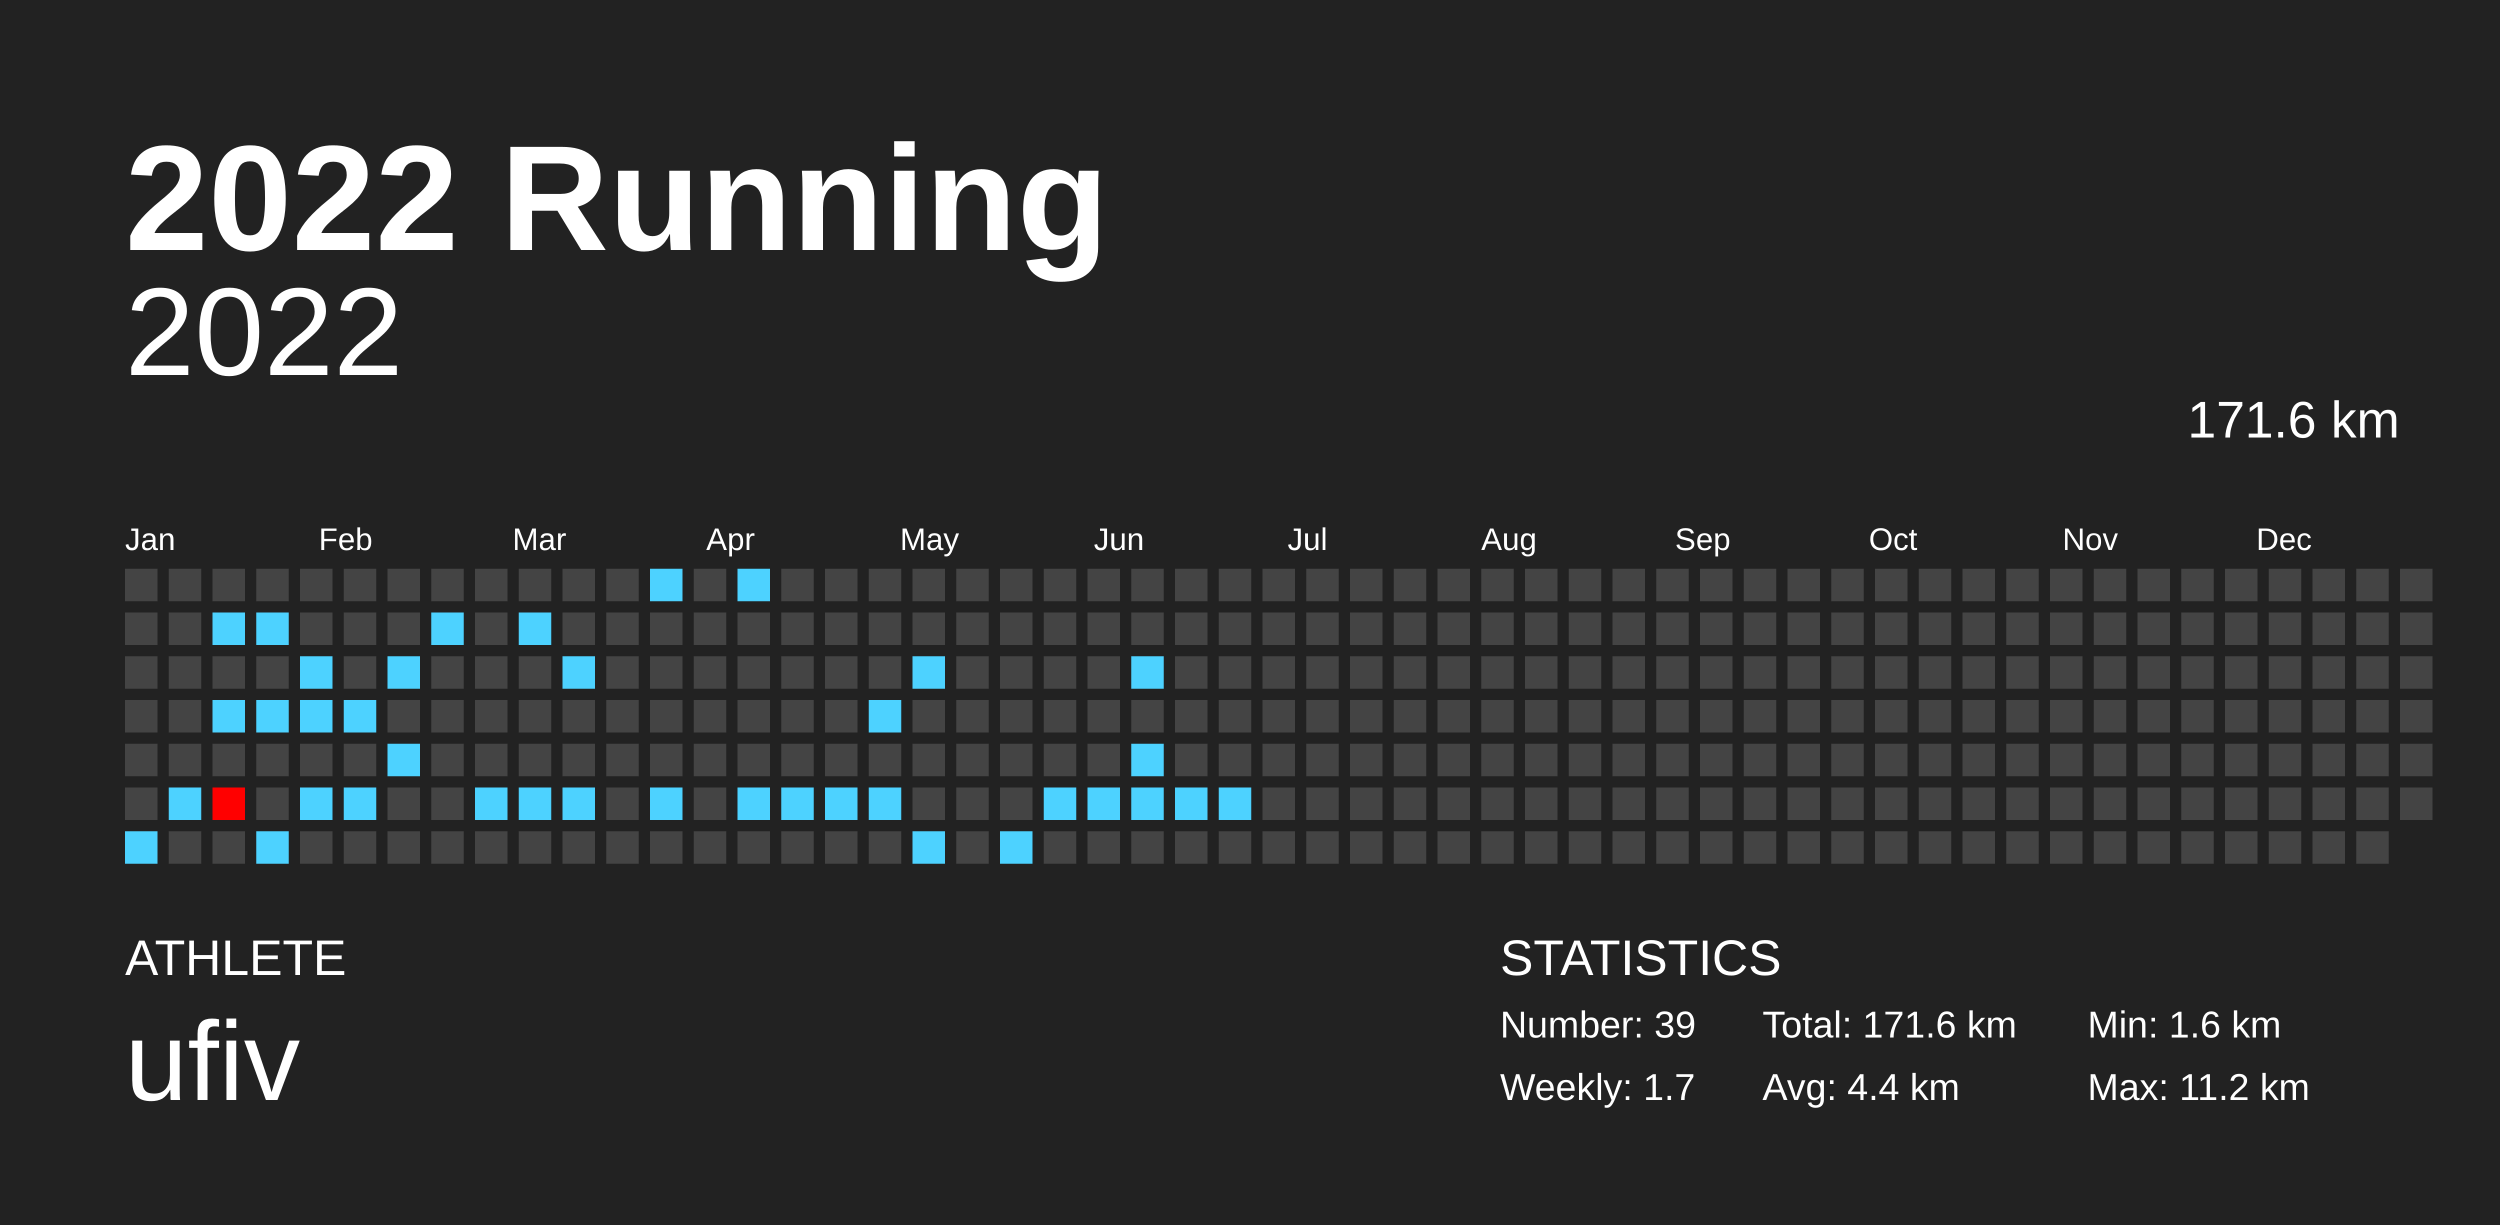
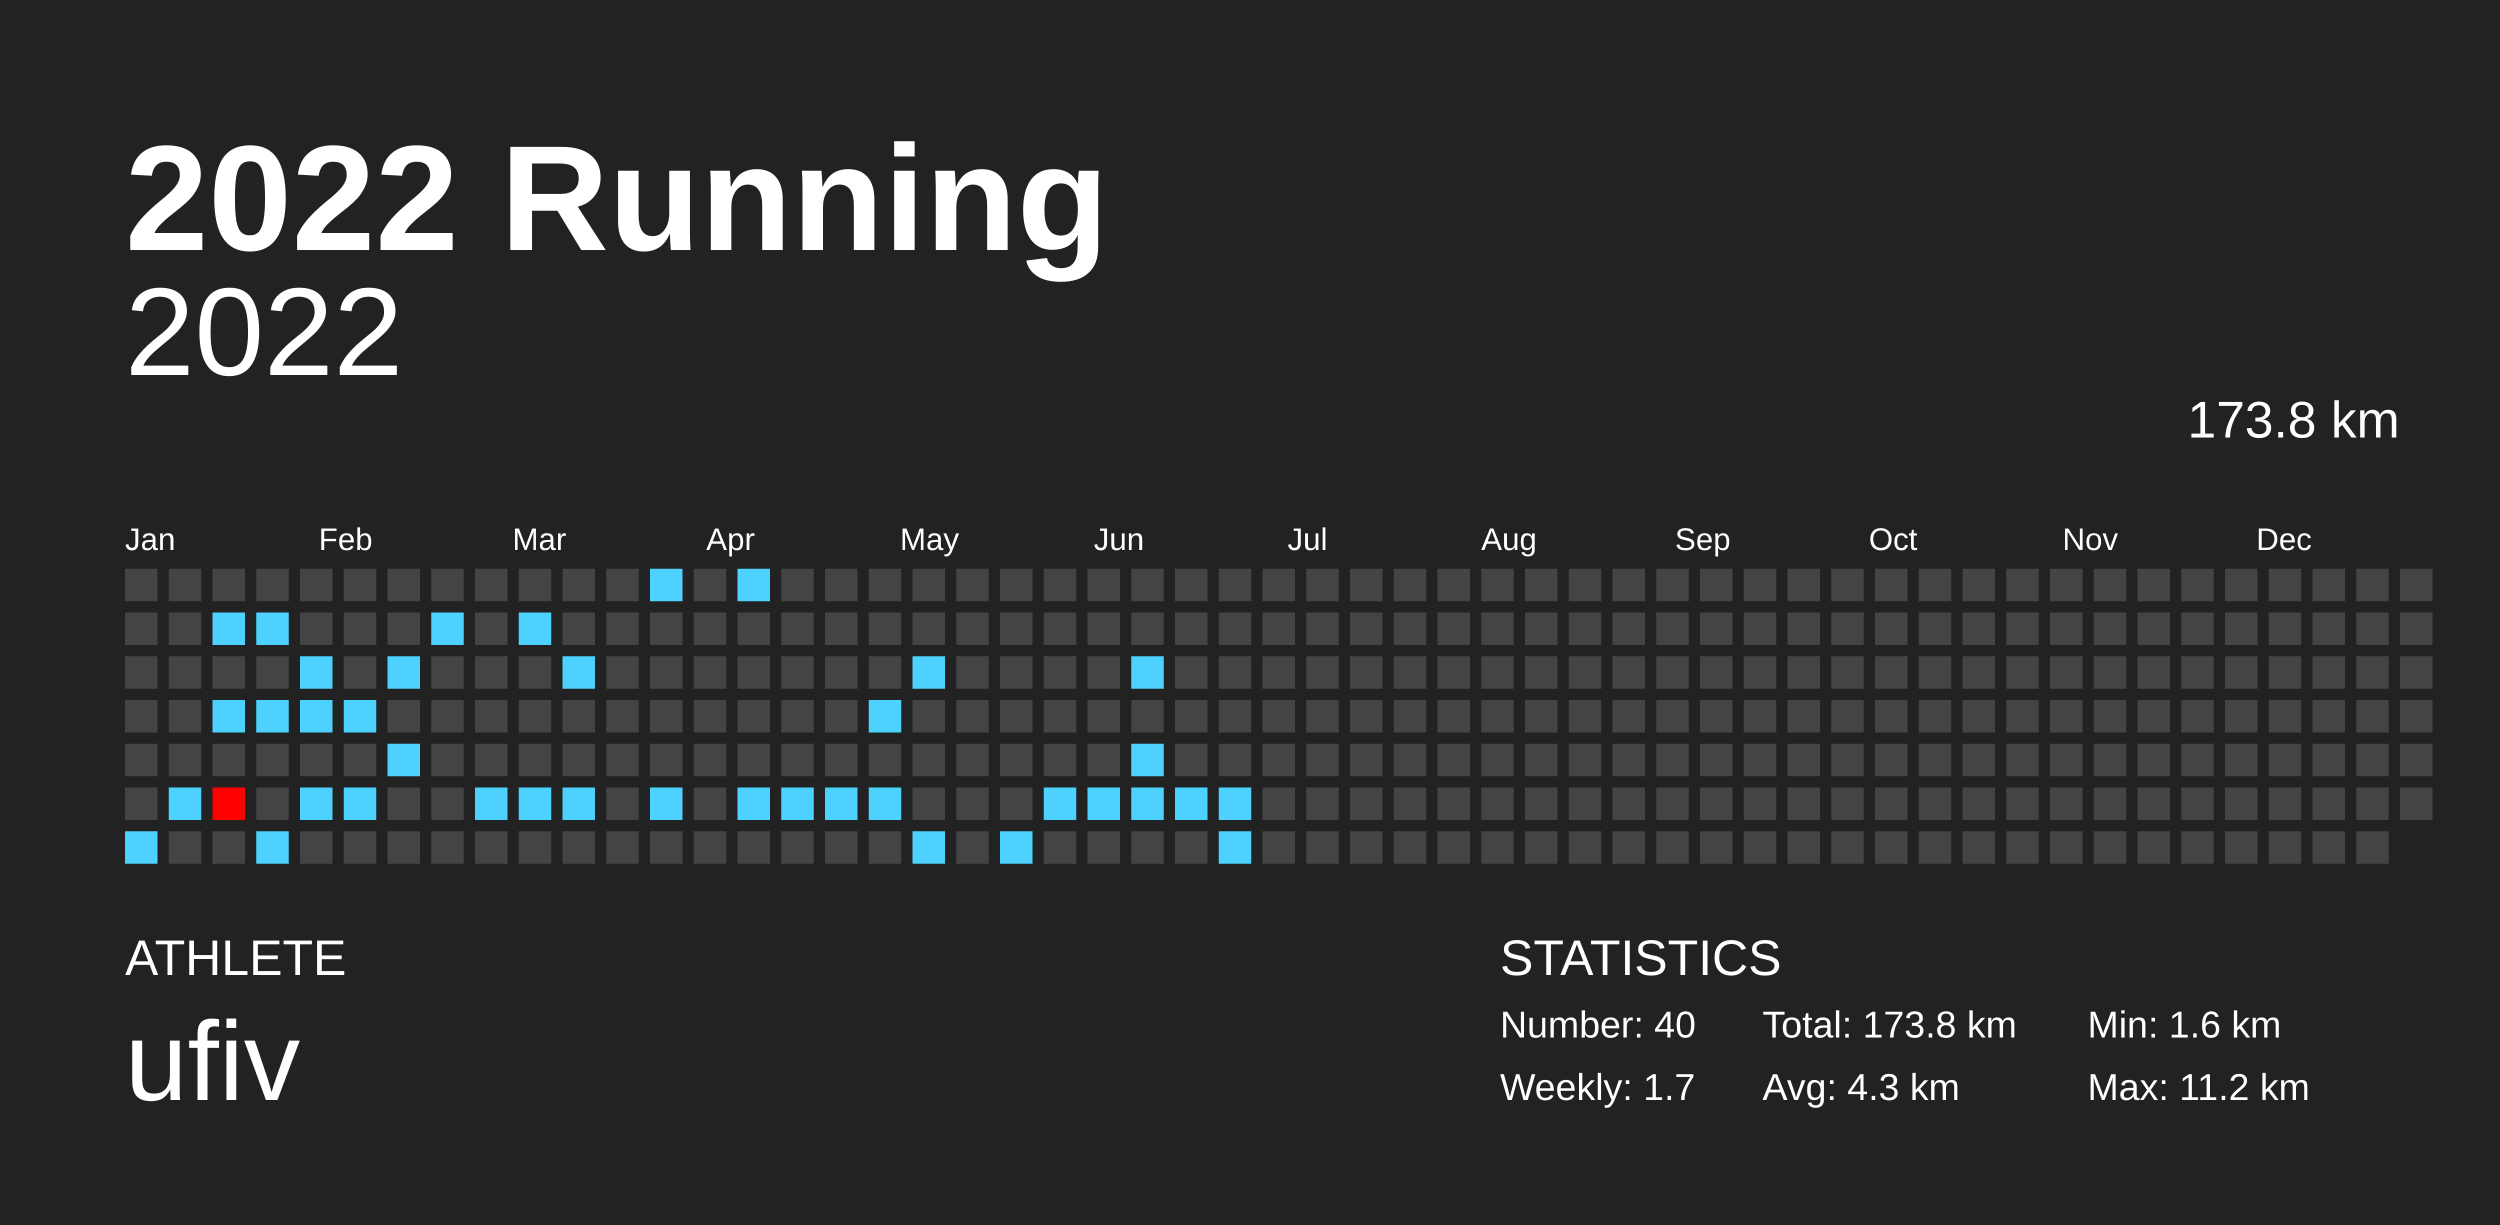
<svg xmlns="http://www.w3.org/2000/svg" baseProfile="full" height="98mm" version="1.1" viewBox="0,0,200,98" width="200mm">
  <defs />
  <rect fill="#222222" height="98" width="200" x="0" y="0" />
  <text fill="#FFFFFF" style="font-size:12px; font-family:Arial; font-weight:bold;" x="10" y="20">2022 Running</text>
  <text fill="#FFFFFF" style="font-size:4px; font-family:Arial" x="10" y="78">ATHLETE</text>
  <text fill="#FFFFFF" style="font-size:9px; font-family:Arial" x="10" y="88">ufiv</text>
  <text fill="#FFFFFF" style="font-size:4px; font-family:Arial" x="120" y="78">STATISTICS</text>
-   <text fill="#FFFFFF" style="font-size:3px; font-family:Arial" x="120" y="83">Number: 39</text>
+   <text fill="#FFFFFF" style="font-size:3px; font-family:Arial" x="120" y="83">Number: 40</text>
  <text fill="#FFFFFF" style="font-size:3px; font-family:Arial" x="120" y="88">Weekly: 1.7</text>
-   <text fill="#FFFFFF" style="font-size:3px; font-family:Arial" x="141" y="83">Total: 171.6 km</text>
-   <text fill="#FFFFFF" style="font-size:3px; font-family:Arial" x="141" y="88">Avg: 4.4 km</text>
+   <text fill="#FFFFFF" style="font-size:3px; font-family:Arial" x="141" y="83">Total: 173.8 km</text>
+   <text fill="#FFFFFF" style="font-size:3px; font-family:Arial" x="141" y="88">Avg: 4.3 km</text>
  <text fill="#FFFFFF" style="font-size:3px; font-family:Arial" x="167" y="83">Min: 1.6 km</text>
  <text fill="#FFFFFF" style="font-size:3px; font-family:Arial" x="167" y="88">Max: 11.2 km</text>
  <text alignment-baseline="hanging" fill="#FFFFFF" style="font-size:10.0px; font-family:Arial;" x="10" y="30">2022</text>
-   <text alignment-baseline="hanging" fill="#FFFFFF" style="font-size:4.125px; font-family:Arial;" x="175" y="35">171.6 km</text>
+   <text alignment-baseline="hanging" fill="#FFFFFF" style="font-size:4.125px; font-family:Arial;" x="175" y="35">173.8 km</text>
  <text fill="#FFFFFF" style="font-size:2.5px; font-family:Arial" x="10.0" y="44">Jan</text>
  <text fill="#FFFFFF" style="font-size:2.5px; font-family:Arial" x="25.5" y="44">Feb</text>
  <text fill="#FFFFFF" style="font-size:2.5px; font-family:Arial" x="41.0" y="44">Mar</text>
  <text fill="#FFFFFF" style="font-size:2.5px; font-family:Arial" x="56.5" y="44">Apr</text>
  <text fill="#FFFFFF" style="font-size:2.5px; font-family:Arial" x="72.0" y="44">May</text>
  <text fill="#FFFFFF" style="font-size:2.5px; font-family:Arial" x="87.5" y="44">Jun</text>
  <text fill="#FFFFFF" style="font-size:2.5px; font-family:Arial" x="103.0" y="44">Jul</text>
  <text fill="#FFFFFF" style="font-size:2.5px; font-family:Arial" x="118.5" y="44">Aug</text>
  <text fill="#FFFFFF" style="font-size:2.5px; font-family:Arial" x="134.0" y="44">Sep</text>
  <text fill="#FFFFFF" style="font-size:2.5px; font-family:Arial" x="149.5" y="44">Oct</text>
  <text fill="#FFFFFF" style="font-size:2.5px; font-family:Arial" x="165.0" y="44">Nov</text>
  <text fill="#FFFFFF" style="font-size:2.5px; font-family:Arial" x="180.5" y="44">Dec</text>
  <rect fill="#444444" height="2.6" width="2.6" x="10.0" y="45.5" />
  <rect fill="#444444" height="2.6" width="2.6" x="10.0" y="49.0" />
  <rect fill="#444444" height="2.6" width="2.6" x="10.0" y="52.5" />
  <rect fill="#444444" height="2.6" width="2.6" x="10.0" y="56.0" />
  <rect fill="#444444" height="2.6" width="2.6" x="10.0" y="59.5" />
  <rect fill="#444444" height="2.6" width="2.6" x="10.0" y="63.0" />
  <rect fill="#4dd2ff" height="2.6" width="2.6" x="10.0" y="66.5" />
  <rect fill="#444444" height="2.6" width="2.6" x="13.5" y="45.5" />
  <rect fill="#444444" height="2.6" width="2.6" x="13.5" y="49.0" />
  <rect fill="#444444" height="2.6" width="2.6" x="13.5" y="52.5" />
  <rect fill="#444444" height="2.6" width="2.6" x="13.5" y="56.0" />
  <rect fill="#444444" height="2.6" width="2.6" x="13.5" y="59.5" />
  <rect fill="#4dd2ff" height="2.6" width="2.6" x="13.5" y="63.0" />
  <rect fill="#444444" height="2.6" width="2.6" x="13.5" y="66.5" />
  <rect fill="#444444" height="2.6" width="2.6" x="17.0" y="45.5" />
  <rect fill="#4dd2ff" height="2.6" width="2.6" x="17.0" y="49.0" />
  <rect fill="#444444" height="2.6" width="2.6" x="17.0" y="52.5" />
  <rect fill="#4dd2ff" height="2.6" width="2.6" x="17.0" y="56.0" />
  <rect fill="#444444" height="2.6" width="2.6" x="17.0" y="59.5" />
  <rect fill="#ff0000" height="2.6" width="2.6" x="17.0" y="63.0" />
  <rect fill="#444444" height="2.6" width="2.6" x="17.0" y="66.5" />
  <rect fill="#444444" height="2.6" width="2.6" x="20.5" y="45.5" />
  <rect fill="#4dd2ff" height="2.6" width="2.6" x="20.5" y="49.0" />
  <rect fill="#444444" height="2.6" width="2.6" x="20.5" y="52.5" />
  <rect fill="#4dd2ff" height="2.6" width="2.6" x="20.5" y="56.0" />
  <rect fill="#444444" height="2.6" width="2.6" x="20.5" y="59.5" />
  <rect fill="#444444" height="2.6" width="2.6" x="20.5" y="63.0" />
  <rect fill="#4dd2ff" height="2.6" width="2.6" x="20.5" y="66.5" />
  <rect fill="#444444" height="2.6" width="2.6" x="24.0" y="45.5" />
  <rect fill="#444444" height="2.6" width="2.6" x="24.0" y="49.0" />
  <rect fill="#4dd2ff" height="2.6" width="2.6" x="24.0" y="52.5" />
  <rect fill="#4dd2ff" height="2.6" width="2.6" x="24.0" y="56.0" />
  <rect fill="#444444" height="2.6" width="2.6" x="24.0" y="59.5" />
  <rect fill="#4dd2ff" height="2.6" width="2.6" x="24.0" y="63.0" />
  <rect fill="#444444" height="2.6" width="2.6" x="24.0" y="66.5" />
  <rect fill="#444444" height="2.6" width="2.6" x="27.5" y="45.5" />
  <rect fill="#444444" height="2.6" width="2.6" x="27.5" y="49.0" />
  <rect fill="#444444" height="2.6" width="2.6" x="27.5" y="52.5" />
  <rect fill="#4dd2ff" height="2.6" width="2.6" x="27.5" y="56.0" />
  <rect fill="#444444" height="2.6" width="2.6" x="27.5" y="59.5" />
  <rect fill="#4dd2ff" height="2.6" width="2.6" x="27.5" y="63.0" />
  <rect fill="#444444" height="2.6" width="2.6" x="27.5" y="66.5" />
  <rect fill="#444444" height="2.6" width="2.6" x="31.0" y="45.5" />
  <rect fill="#444444" height="2.6" width="2.6" x="31.0" y="49.0" />
  <rect fill="#4dd2ff" height="2.6" width="2.6" x="31.0" y="52.5" />
  <rect fill="#444444" height="2.6" width="2.6" x="31.0" y="56.0" />
  <rect fill="#4dd2ff" height="2.6" width="2.6" x="31.0" y="59.5" />
  <rect fill="#444444" height="2.6" width="2.6" x="31.0" y="63.0" />
  <rect fill="#444444" height="2.6" width="2.6" x="31.0" y="66.5" />
  <rect fill="#444444" height="2.6" width="2.6" x="34.5" y="45.5" />
  <rect fill="#4dd2ff" height="2.6" width="2.6" x="34.5" y="49.0" />
  <rect fill="#444444" height="2.6" width="2.6" x="34.5" y="52.5" />
  <rect fill="#444444" height="2.6" width="2.6" x="34.5" y="56.0" />
  <rect fill="#444444" height="2.6" width="2.6" x="34.5" y="59.5" />
  <rect fill="#444444" height="2.6" width="2.6" x="34.5" y="63.0" />
  <rect fill="#444444" height="2.6" width="2.6" x="34.5" y="66.5" />
  <rect fill="#444444" height="2.6" width="2.6" x="38.0" y="45.5" />
  <rect fill="#444444" height="2.6" width="2.6" x="38.0" y="49.0" />
  <rect fill="#444444" height="2.6" width="2.6" x="38.0" y="52.5" />
  <rect fill="#444444" height="2.6" width="2.6" x="38.0" y="56.0" />
  <rect fill="#444444" height="2.6" width="2.6" x="38.0" y="59.5" />
  <rect fill="#4dd2ff" height="2.6" width="2.6" x="38.0" y="63.0" />
  <rect fill="#444444" height="2.6" width="2.6" x="38.0" y="66.5" />
  <rect fill="#444444" height="2.6" width="2.6" x="41.5" y="45.5" />
  <rect fill="#4dd2ff" height="2.6" width="2.6" x="41.5" y="49.0" />
  <rect fill="#444444" height="2.6" width="2.6" x="41.5" y="52.5" />
  <rect fill="#444444" height="2.6" width="2.6" x="41.5" y="56.0" />
  <rect fill="#444444" height="2.6" width="2.6" x="41.5" y="59.5" />
  <rect fill="#4dd2ff" height="2.6" width="2.6" x="41.5" y="63.0" />
  <rect fill="#444444" height="2.6" width="2.6" x="41.5" y="66.5" />
  <rect fill="#444444" height="2.6" width="2.6" x="45.0" y="45.5" />
  <rect fill="#444444" height="2.6" width="2.6" x="45.0" y="49.0" />
  <rect fill="#4dd2ff" height="2.6" width="2.6" x="45.0" y="52.5" />
  <rect fill="#444444" height="2.6" width="2.6" x="45.0" y="56.0" />
  <rect fill="#444444" height="2.6" width="2.6" x="45.0" y="59.5" />
  <rect fill="#4dd2ff" height="2.6" width="2.6" x="45.0" y="63.0" />
  <rect fill="#444444" height="2.6" width="2.6" x="45.0" y="66.5" />
  <rect fill="#444444" height="2.6" width="2.6" x="48.5" y="45.5" />
  <rect fill="#444444" height="2.6" width="2.6" x="48.5" y="49.0" />
  <rect fill="#444444" height="2.6" width="2.6" x="48.5" y="52.5" />
  <rect fill="#444444" height="2.6" width="2.6" x="48.5" y="56.0" />
  <rect fill="#444444" height="2.6" width="2.6" x="48.5" y="59.5" />
  <rect fill="#444444" height="2.6" width="2.6" x="48.5" y="63.0" />
  <rect fill="#444444" height="2.6" width="2.6" x="48.5" y="66.5" />
  <rect fill="#4dd2ff" height="2.6" width="2.6" x="52.0" y="45.5" />
  <rect fill="#444444" height="2.6" width="2.6" x="52.0" y="49.0" />
  <rect fill="#444444" height="2.6" width="2.6" x="52.0" y="52.5" />
  <rect fill="#444444" height="2.6" width="2.6" x="52.0" y="56.0" />
  <rect fill="#444444" height="2.6" width="2.6" x="52.0" y="59.5" />
  <rect fill="#4dd2ff" height="2.6" width="2.6" x="52.0" y="63.0" />
  <rect fill="#444444" height="2.6" width="2.6" x="52.0" y="66.5" />
  <rect fill="#444444" height="2.6" width="2.6" x="55.5" y="45.5" />
  <rect fill="#444444" height="2.6" width="2.6" x="55.5" y="49.0" />
  <rect fill="#444444" height="2.6" width="2.6" x="55.5" y="52.5" />
  <rect fill="#444444" height="2.6" width="2.6" x="55.5" y="56.0" />
  <rect fill="#444444" height="2.6" width="2.6" x="55.5" y="59.5" />
  <rect fill="#444444" height="2.6" width="2.6" x="55.5" y="63.0" />
  <rect fill="#444444" height="2.6" width="2.6" x="55.5" y="66.5" />
  <rect fill="#4dd2ff" height="2.6" width="2.6" x="59.0" y="45.5" />
  <rect fill="#444444" height="2.6" width="2.6" x="59.0" y="49.0" />
  <rect fill="#444444" height="2.6" width="2.6" x="59.0" y="52.5" />
  <rect fill="#444444" height="2.6" width="2.6" x="59.0" y="56.0" />
  <rect fill="#444444" height="2.6" width="2.6" x="59.0" y="59.5" />
  <rect fill="#4dd2ff" height="2.6" width="2.6" x="59.0" y="63.0" />
  <rect fill="#444444" height="2.6" width="2.6" x="59.0" y="66.5" />
  <rect fill="#444444" height="2.6" width="2.6" x="62.5" y="45.5" />
  <rect fill="#444444" height="2.6" width="2.6" x="62.5" y="49.0" />
  <rect fill="#444444" height="2.6" width="2.6" x="62.5" y="52.5" />
  <rect fill="#444444" height="2.6" width="2.6" x="62.5" y="56.0" />
  <rect fill="#444444" height="2.6" width="2.6" x="62.5" y="59.5" />
  <rect fill="#4dd2ff" height="2.6" width="2.6" x="62.5" y="63.0" />
  <rect fill="#444444" height="2.6" width="2.6" x="62.5" y="66.5" />
  <rect fill="#444444" height="2.6" width="2.6" x="66.0" y="45.5" />
  <rect fill="#444444" height="2.6" width="2.6" x="66.0" y="49.0" />
  <rect fill="#444444" height="2.6" width="2.6" x="66.0" y="52.5" />
  <rect fill="#444444" height="2.6" width="2.6" x="66.0" y="56.0" />
  <rect fill="#444444" height="2.6" width="2.6" x="66.0" y="59.5" />
  <rect fill="#4dd2ff" height="2.6" width="2.6" x="66.0" y="63.0" />
  <rect fill="#444444" height="2.6" width="2.6" x="66.0" y="66.5" />
  <rect fill="#444444" height="2.6" width="2.6" x="69.5" y="45.5" />
  <rect fill="#444444" height="2.6" width="2.6" x="69.5" y="49.0" />
  <rect fill="#444444" height="2.6" width="2.6" x="69.5" y="52.5" />
  <rect fill="#4dd2ff" height="2.6" width="2.6" x="69.5" y="56.0" />
  <rect fill="#444444" height="2.6" width="2.6" x="69.5" y="59.5" />
  <rect fill="#4dd2ff" height="2.6" width="2.6" x="69.5" y="63.0" />
  <rect fill="#444444" height="2.6" width="2.6" x="69.5" y="66.5" />
  <rect fill="#444444" height="2.6" width="2.6" x="73.0" y="45.5" />
  <rect fill="#444444" height="2.6" width="2.6" x="73.0" y="49.0" />
  <rect fill="#4dd2ff" height="2.6" width="2.6" x="73.0" y="52.5" />
  <rect fill="#444444" height="2.6" width="2.6" x="73.0" y="56.0" />
  <rect fill="#444444" height="2.6" width="2.6" x="73.0" y="59.5" />
  <rect fill="#444444" height="2.6" width="2.6" x="73.0" y="63.0" />
  <rect fill="#4dd2ff" height="2.6" width="2.6" x="73.0" y="66.5" />
  <rect fill="#444444" height="2.6" width="2.6" x="76.5" y="45.5" />
  <rect fill="#444444" height="2.6" width="2.6" x="76.5" y="49.0" />
  <rect fill="#444444" height="2.6" width="2.6" x="76.5" y="52.5" />
  <rect fill="#444444" height="2.6" width="2.6" x="76.5" y="56.0" />
  <rect fill="#444444" height="2.6" width="2.6" x="76.5" y="59.5" />
  <rect fill="#444444" height="2.6" width="2.6" x="76.5" y="63.0" />
  <rect fill="#444444" height="2.6" width="2.6" x="76.5" y="66.5" />
  <rect fill="#444444" height="2.6" width="2.6" x="80.0" y="45.5" />
  <rect fill="#444444" height="2.6" width="2.6" x="80.0" y="49.0" />
  <rect fill="#444444" height="2.6" width="2.6" x="80.0" y="52.5" />
  <rect fill="#444444" height="2.6" width="2.6" x="80.0" y="56.0" />
  <rect fill="#444444" height="2.6" width="2.6" x="80.0" y="59.5" />
  <rect fill="#444444" height="2.6" width="2.6" x="80.0" y="63.0" />
  <rect fill="#4dd2ff" height="2.6" width="2.6" x="80.0" y="66.5" />
  <rect fill="#444444" height="2.6" width="2.6" x="83.5" y="45.5" />
  <rect fill="#444444" height="2.6" width="2.6" x="83.5" y="49.0" />
  <rect fill="#444444" height="2.6" width="2.6" x="83.5" y="52.5" />
  <rect fill="#444444" height="2.6" width="2.6" x="83.5" y="56.0" />
  <rect fill="#444444" height="2.6" width="2.6" x="83.5" y="59.5" />
  <rect fill="#4dd2ff" height="2.6" width="2.6" x="83.5" y="63.0" />
  <rect fill="#444444" height="2.6" width="2.6" x="83.5" y="66.5" />
  <rect fill="#444444" height="2.6" width="2.6" x="87.0" y="45.5" />
  <rect fill="#444444" height="2.6" width="2.6" x="87.0" y="49.0" />
  <rect fill="#444444" height="2.6" width="2.6" x="87.0" y="52.5" />
  <rect fill="#444444" height="2.6" width="2.6" x="87.0" y="56.0" />
  <rect fill="#444444" height="2.6" width="2.6" x="87.0" y="59.5" />
  <rect fill="#4dd2ff" height="2.6" width="2.6" x="87.0" y="63.0" />
  <rect fill="#444444" height="2.6" width="2.6" x="87.0" y="66.5" />
  <rect fill="#444444" height="2.6" width="2.6" x="90.5" y="45.5" />
  <rect fill="#444444" height="2.6" width="2.6" x="90.5" y="49.0" />
  <rect fill="#4dd2ff" height="2.6" width="2.6" x="90.5" y="52.5" />
  <rect fill="#444444" height="2.6" width="2.6" x="90.5" y="56.0" />
  <rect fill="#4dd2ff" height="2.6" width="2.6" x="90.5" y="59.5" />
  <rect fill="#4dd2ff" height="2.6" width="2.6" x="90.5" y="63.0" />
  <rect fill="#444444" height="2.6" width="2.6" x="90.5" y="66.5" />
  <rect fill="#444444" height="2.6" width="2.6" x="94.0" y="45.5" />
  <rect fill="#444444" height="2.6" width="2.6" x="94.0" y="49.0" />
  <rect fill="#444444" height="2.6" width="2.6" x="94.0" y="52.5" />
  <rect fill="#444444" height="2.6" width="2.6" x="94.0" y="56.0" />
  <rect fill="#444444" height="2.6" width="2.6" x="94.0" y="59.5" />
  <rect fill="#4dd2ff" height="2.6" width="2.6" x="94.0" y="63.0" />
  <rect fill="#444444" height="2.6" width="2.6" x="94.0" y="66.5" />
  <rect fill="#444444" height="2.6" width="2.6" x="97.5" y="45.5" />
  <rect fill="#444444" height="2.6" width="2.6" x="97.5" y="49.0" />
  <rect fill="#444444" height="2.6" width="2.6" x="97.5" y="52.5" />
  <rect fill="#444444" height="2.6" width="2.6" x="97.5" y="56.0" />
  <rect fill="#444444" height="2.6" width="2.6" x="97.5" y="59.5" />
  <rect fill="#4dd2ff" height="2.6" width="2.6" x="97.5" y="63.0" />
-   <rect fill="#444444" height="2.6" width="2.6" x="97.5" y="66.5" />
+   <rect fill="#4dd2ff" height="2.6" width="2.6" x="97.5" y="66.5" />
  <rect fill="#444444" height="2.6" width="2.6" x="101.0" y="45.5" />
  <rect fill="#444444" height="2.6" width="2.6" x="101.0" y="49.0" />
  <rect fill="#444444" height="2.6" width="2.6" x="101.0" y="52.5" />
  <rect fill="#444444" height="2.6" width="2.6" x="101.0" y="56.0" />
  <rect fill="#444444" height="2.6" width="2.6" x="101.0" y="59.5" />
  <rect fill="#444444" height="2.6" width="2.6" x="101.0" y="63.0" />
  <rect fill="#444444" height="2.6" width="2.6" x="101.0" y="66.5" />
  <rect fill="#444444" height="2.6" width="2.6" x="104.5" y="45.5" />
  <rect fill="#444444" height="2.6" width="2.6" x="104.5" y="49.0" />
  <rect fill="#444444" height="2.6" width="2.6" x="104.5" y="52.5" />
  <rect fill="#444444" height="2.6" width="2.6" x="104.5" y="56.0" />
  <rect fill="#444444" height="2.6" width="2.6" x="104.5" y="59.5" />
  <rect fill="#444444" height="2.6" width="2.6" x="104.5" y="63.0" />
  <rect fill="#444444" height="2.6" width="2.6" x="104.5" y="66.5" />
  <rect fill="#444444" height="2.6" width="2.6" x="108.0" y="45.5" />
  <rect fill="#444444" height="2.6" width="2.6" x="108.0" y="49.0" />
  <rect fill="#444444" height="2.6" width="2.6" x="108.0" y="52.5" />
  <rect fill="#444444" height="2.6" width="2.6" x="108.0" y="56.0" />
  <rect fill="#444444" height="2.6" width="2.6" x="108.0" y="59.5" />
  <rect fill="#444444" height="2.6" width="2.6" x="108.0" y="63.0" />
  <rect fill="#444444" height="2.6" width="2.6" x="108.0" y="66.5" />
  <rect fill="#444444" height="2.6" width="2.6" x="111.5" y="45.5" />
  <rect fill="#444444" height="2.6" width="2.6" x="111.5" y="49.0" />
  <rect fill="#444444" height="2.6" width="2.6" x="111.5" y="52.5" />
  <rect fill="#444444" height="2.6" width="2.6" x="111.5" y="56.0" />
  <rect fill="#444444" height="2.6" width="2.6" x="111.5" y="59.5" />
  <rect fill="#444444" height="2.6" width="2.6" x="111.5" y="63.0" />
  <rect fill="#444444" height="2.6" width="2.6" x="111.5" y="66.5" />
  <rect fill="#444444" height="2.6" width="2.6" x="115.0" y="45.5" />
  <rect fill="#444444" height="2.6" width="2.6" x="115.0" y="49.0" />
  <rect fill="#444444" height="2.6" width="2.6" x="115.0" y="52.5" />
  <rect fill="#444444" height="2.6" width="2.6" x="115.0" y="56.0" />
  <rect fill="#444444" height="2.6" width="2.6" x="115.0" y="59.5" />
  <rect fill="#444444" height="2.6" width="2.6" x="115.0" y="63.0" />
  <rect fill="#444444" height="2.6" width="2.6" x="115.0" y="66.5" />
  <rect fill="#444444" height="2.6" width="2.6" x="118.5" y="45.5" />
  <rect fill="#444444" height="2.6" width="2.6" x="118.5" y="49.0" />
  <rect fill="#444444" height="2.6" width="2.6" x="118.5" y="52.5" />
  <rect fill="#444444" height="2.6" width="2.6" x="118.5" y="56.0" />
  <rect fill="#444444" height="2.6" width="2.6" x="118.5" y="59.5" />
  <rect fill="#444444" height="2.6" width="2.6" x="118.5" y="63.0" />
  <rect fill="#444444" height="2.6" width="2.6" x="118.5" y="66.5" />
  <rect fill="#444444" height="2.6" width="2.6" x="122.0" y="45.5" />
  <rect fill="#444444" height="2.6" width="2.6" x="122.0" y="49.0" />
  <rect fill="#444444" height="2.6" width="2.6" x="122.0" y="52.5" />
  <rect fill="#444444" height="2.6" width="2.6" x="122.0" y="56.0" />
  <rect fill="#444444" height="2.6" width="2.6" x="122.0" y="59.5" />
  <rect fill="#444444" height="2.6" width="2.6" x="122.0" y="63.0" />
  <rect fill="#444444" height="2.6" width="2.6" x="122.0" y="66.5" />
  <rect fill="#444444" height="2.6" width="2.6" x="125.5" y="45.5" />
  <rect fill="#444444" height="2.6" width="2.6" x="125.5" y="49.0" />
  <rect fill="#444444" height="2.6" width="2.6" x="125.5" y="52.5" />
  <rect fill="#444444" height="2.6" width="2.6" x="125.5" y="56.0" />
  <rect fill="#444444" height="2.6" width="2.6" x="125.5" y="59.5" />
  <rect fill="#444444" height="2.6" width="2.6" x="125.5" y="63.0" />
  <rect fill="#444444" height="2.6" width="2.6" x="125.5" y="66.5" />
  <rect fill="#444444" height="2.6" width="2.6" x="129.0" y="45.5" />
  <rect fill="#444444" height="2.6" width="2.6" x="129.0" y="49.0" />
  <rect fill="#444444" height="2.6" width="2.6" x="129.0" y="52.5" />
  <rect fill="#444444" height="2.6" width="2.6" x="129.0" y="56.0" />
  <rect fill="#444444" height="2.6" width="2.6" x="129.0" y="59.5" />
  <rect fill="#444444" height="2.6" width="2.6" x="129.0" y="63.0" />
  <rect fill="#444444" height="2.6" width="2.6" x="129.0" y="66.5" />
  <rect fill="#444444" height="2.6" width="2.6" x="132.5" y="45.5" />
  <rect fill="#444444" height="2.6" width="2.6" x="132.5" y="49.0" />
  <rect fill="#444444" height="2.6" width="2.6" x="132.5" y="52.5" />
  <rect fill="#444444" height="2.6" width="2.6" x="132.5" y="56.0" />
  <rect fill="#444444" height="2.6" width="2.6" x="132.5" y="59.5" />
  <rect fill="#444444" height="2.6" width="2.6" x="132.5" y="63.0" />
  <rect fill="#444444" height="2.6" width="2.6" x="132.5" y="66.5" />
  <rect fill="#444444" height="2.6" width="2.6" x="136.0" y="45.5" />
  <rect fill="#444444" height="2.6" width="2.6" x="136.0" y="49.0" />
  <rect fill="#444444" height="2.6" width="2.6" x="136.0" y="52.5" />
  <rect fill="#444444" height="2.6" width="2.6" x="136.0" y="56.0" />
  <rect fill="#444444" height="2.6" width="2.6" x="136.0" y="59.5" />
  <rect fill="#444444" height="2.6" width="2.6" x="136.0" y="63.0" />
  <rect fill="#444444" height="2.6" width="2.6" x="136.0" y="66.5" />
  <rect fill="#444444" height="2.6" width="2.6" x="139.5" y="45.5" />
  <rect fill="#444444" height="2.6" width="2.6" x="139.5" y="49.0" />
  <rect fill="#444444" height="2.6" width="2.6" x="139.5" y="52.5" />
  <rect fill="#444444" height="2.6" width="2.6" x="139.5" y="56.0" />
  <rect fill="#444444" height="2.6" width="2.6" x="139.5" y="59.5" />
  <rect fill="#444444" height="2.6" width="2.6" x="139.5" y="63.0" />
  <rect fill="#444444" height="2.6" width="2.6" x="139.5" y="66.5" />
  <rect fill="#444444" height="2.6" width="2.6" x="143.0" y="45.5" />
  <rect fill="#444444" height="2.6" width="2.6" x="143.0" y="49.0" />
  <rect fill="#444444" height="2.6" width="2.6" x="143.0" y="52.5" />
  <rect fill="#444444" height="2.6" width="2.6" x="143.0" y="56.0" />
  <rect fill="#444444" height="2.6" width="2.6" x="143.0" y="59.5" />
  <rect fill="#444444" height="2.6" width="2.6" x="143.0" y="63.0" />
  <rect fill="#444444" height="2.6" width="2.6" x="143.0" y="66.5" />
  <rect fill="#444444" height="2.6" width="2.6" x="146.5" y="45.5" />
  <rect fill="#444444" height="2.6" width="2.6" x="146.5" y="49.0" />
  <rect fill="#444444" height="2.6" width="2.6" x="146.5" y="52.5" />
  <rect fill="#444444" height="2.6" width="2.6" x="146.5" y="56.0" />
  <rect fill="#444444" height="2.6" width="2.6" x="146.5" y="59.5" />
  <rect fill="#444444" height="2.6" width="2.6" x="146.5" y="63.0" />
  <rect fill="#444444" height="2.6" width="2.6" x="146.5" y="66.5" />
  <rect fill="#444444" height="2.6" width="2.6" x="150.0" y="45.5" />
  <rect fill="#444444" height="2.6" width="2.6" x="150.0" y="49.0" />
  <rect fill="#444444" height="2.6" width="2.6" x="150.0" y="52.5" />
  <rect fill="#444444" height="2.6" width="2.6" x="150.0" y="56.0" />
  <rect fill="#444444" height="2.6" width="2.6" x="150.0" y="59.5" />
  <rect fill="#444444" height="2.6" width="2.6" x="150.0" y="63.0" />
  <rect fill="#444444" height="2.6" width="2.6" x="150.0" y="66.5" />
  <rect fill="#444444" height="2.6" width="2.6" x="153.5" y="45.5" />
  <rect fill="#444444" height="2.6" width="2.6" x="153.5" y="49.0" />
  <rect fill="#444444" height="2.6" width="2.6" x="153.5" y="52.5" />
  <rect fill="#444444" height="2.6" width="2.6" x="153.5" y="56.0" />
  <rect fill="#444444" height="2.6" width="2.6" x="153.5" y="59.5" />
  <rect fill="#444444" height="2.6" width="2.6" x="153.5" y="63.0" />
  <rect fill="#444444" height="2.6" width="2.6" x="153.5" y="66.5" />
  <rect fill="#444444" height="2.6" width="2.6" x="157.0" y="45.5" />
  <rect fill="#444444" height="2.6" width="2.6" x="157.0" y="49.0" />
  <rect fill="#444444" height="2.6" width="2.6" x="157.0" y="52.5" />
  <rect fill="#444444" height="2.6" width="2.6" x="157.0" y="56.0" />
  <rect fill="#444444" height="2.6" width="2.6" x="157.0" y="59.5" />
  <rect fill="#444444" height="2.6" width="2.6" x="157.0" y="63.0" />
  <rect fill="#444444" height="2.6" width="2.6" x="157.0" y="66.5" />
  <rect fill="#444444" height="2.6" width="2.6" x="160.5" y="45.5" />
  <rect fill="#444444" height="2.6" width="2.6" x="160.5" y="49.0" />
  <rect fill="#444444" height="2.6" width="2.6" x="160.5" y="52.5" />
  <rect fill="#444444" height="2.6" width="2.6" x="160.5" y="56.0" />
  <rect fill="#444444" height="2.6" width="2.6" x="160.5" y="59.5" />
  <rect fill="#444444" height="2.6" width="2.6" x="160.5" y="63.0" />
  <rect fill="#444444" height="2.6" width="2.6" x="160.5" y="66.5" />
  <rect fill="#444444" height="2.6" width="2.6" x="164.0" y="45.5" />
  <rect fill="#444444" height="2.6" width="2.6" x="164.0" y="49.0" />
  <rect fill="#444444" height="2.6" width="2.6" x="164.0" y="52.5" />
  <rect fill="#444444" height="2.6" width="2.6" x="164.0" y="56.0" />
  <rect fill="#444444" height="2.6" width="2.6" x="164.0" y="59.5" />
  <rect fill="#444444" height="2.6" width="2.6" x="164.0" y="63.0" />
  <rect fill="#444444" height="2.6" width="2.6" x="164.0" y="66.5" />
  <rect fill="#444444" height="2.6" width="2.6" x="167.5" y="45.5" />
  <rect fill="#444444" height="2.6" width="2.6" x="167.5" y="49.0" />
  <rect fill="#444444" height="2.6" width="2.6" x="167.5" y="52.5" />
  <rect fill="#444444" height="2.6" width="2.6" x="167.5" y="56.0" />
  <rect fill="#444444" height="2.6" width="2.6" x="167.5" y="59.5" />
  <rect fill="#444444" height="2.6" width="2.6" x="167.5" y="63.0" />
  <rect fill="#444444" height="2.6" width="2.6" x="167.5" y="66.5" />
  <rect fill="#444444" height="2.6" width="2.6" x="171.0" y="45.5" />
  <rect fill="#444444" height="2.6" width="2.6" x="171.0" y="49.0" />
  <rect fill="#444444" height="2.6" width="2.6" x="171.0" y="52.5" />
  <rect fill="#444444" height="2.6" width="2.6" x="171.0" y="56.0" />
  <rect fill="#444444" height="2.6" width="2.6" x="171.0" y="59.5" />
  <rect fill="#444444" height="2.6" width="2.6" x="171.0" y="63.0" />
  <rect fill="#444444" height="2.6" width="2.6" x="171.0" y="66.5" />
  <rect fill="#444444" height="2.6" width="2.6" x="174.5" y="45.5" />
  <rect fill="#444444" height="2.6" width="2.6" x="174.5" y="49.0" />
  <rect fill="#444444" height="2.6" width="2.6" x="174.5" y="52.5" />
  <rect fill="#444444" height="2.6" width="2.6" x="174.5" y="56.0" />
  <rect fill="#444444" height="2.6" width="2.6" x="174.5" y="59.5" />
  <rect fill="#444444" height="2.6" width="2.6" x="174.5" y="63.0" />
  <rect fill="#444444" height="2.6" width="2.6" x="174.5" y="66.5" />
  <rect fill="#444444" height="2.6" width="2.6" x="178.0" y="45.5" />
  <rect fill="#444444" height="2.6" width="2.6" x="178.0" y="49.0" />
  <rect fill="#444444" height="2.6" width="2.6" x="178.0" y="52.5" />
  <rect fill="#444444" height="2.6" width="2.6" x="178.0" y="56.0" />
  <rect fill="#444444" height="2.6" width="2.6" x="178.0" y="59.5" />
  <rect fill="#444444" height="2.6" width="2.6" x="178.0" y="63.0" />
  <rect fill="#444444" height="2.6" width="2.6" x="178.0" y="66.5" />
  <rect fill="#444444" height="2.6" width="2.6" x="181.5" y="45.5" />
  <rect fill="#444444" height="2.6" width="2.6" x="181.5" y="49.0" />
  <rect fill="#444444" height="2.6" width="2.6" x="181.5" y="52.5" />
  <rect fill="#444444" height="2.6" width="2.6" x="181.5" y="56.0" />
  <rect fill="#444444" height="2.6" width="2.6" x="181.5" y="59.5" />
  <rect fill="#444444" height="2.6" width="2.6" x="181.5" y="63.0" />
  <rect fill="#444444" height="2.6" width="2.6" x="181.5" y="66.5" />
  <rect fill="#444444" height="2.6" width="2.6" x="185.0" y="45.5" />
  <rect fill="#444444" height="2.6" width="2.6" x="185.0" y="49.0" />
  <rect fill="#444444" height="2.6" width="2.6" x="185.0" y="52.5" />
  <rect fill="#444444" height="2.6" width="2.6" x="185.0" y="56.0" />
  <rect fill="#444444" height="2.6" width="2.6" x="185.0" y="59.5" />
  <rect fill="#444444" height="2.6" width="2.6" x="185.0" y="63.0" />
  <rect fill="#444444" height="2.6" width="2.6" x="185.0" y="66.5" />
  <rect fill="#444444" height="2.6" width="2.6" x="188.5" y="45.5" />
  <rect fill="#444444" height="2.6" width="2.6" x="188.5" y="49.0" />
  <rect fill="#444444" height="2.6" width="2.6" x="188.5" y="52.5" />
  <rect fill="#444444" height="2.6" width="2.6" x="188.5" y="56.0" />
  <rect fill="#444444" height="2.6" width="2.6" x="188.5" y="59.5" />
  <rect fill="#444444" height="2.6" width="2.6" x="188.5" y="63.0" />
  <rect fill="#444444" height="2.6" width="2.6" x="188.5" y="66.5" />
  <rect fill="#444444" height="2.6" width="2.6" x="192.0" y="45.5" />
  <rect fill="#444444" height="2.6" width="2.6" x="192.0" y="49.0" />
  <rect fill="#444444" height="2.6" width="2.6" x="192.0" y="52.5" />
  <rect fill="#444444" height="2.6" width="2.6" x="192.0" y="56.0" />
  <rect fill="#444444" height="2.6" width="2.6" x="192.0" y="59.5" />
  <rect fill="#444444" height="2.6" width="2.6" x="192.0" y="63.0" />
</svg>
